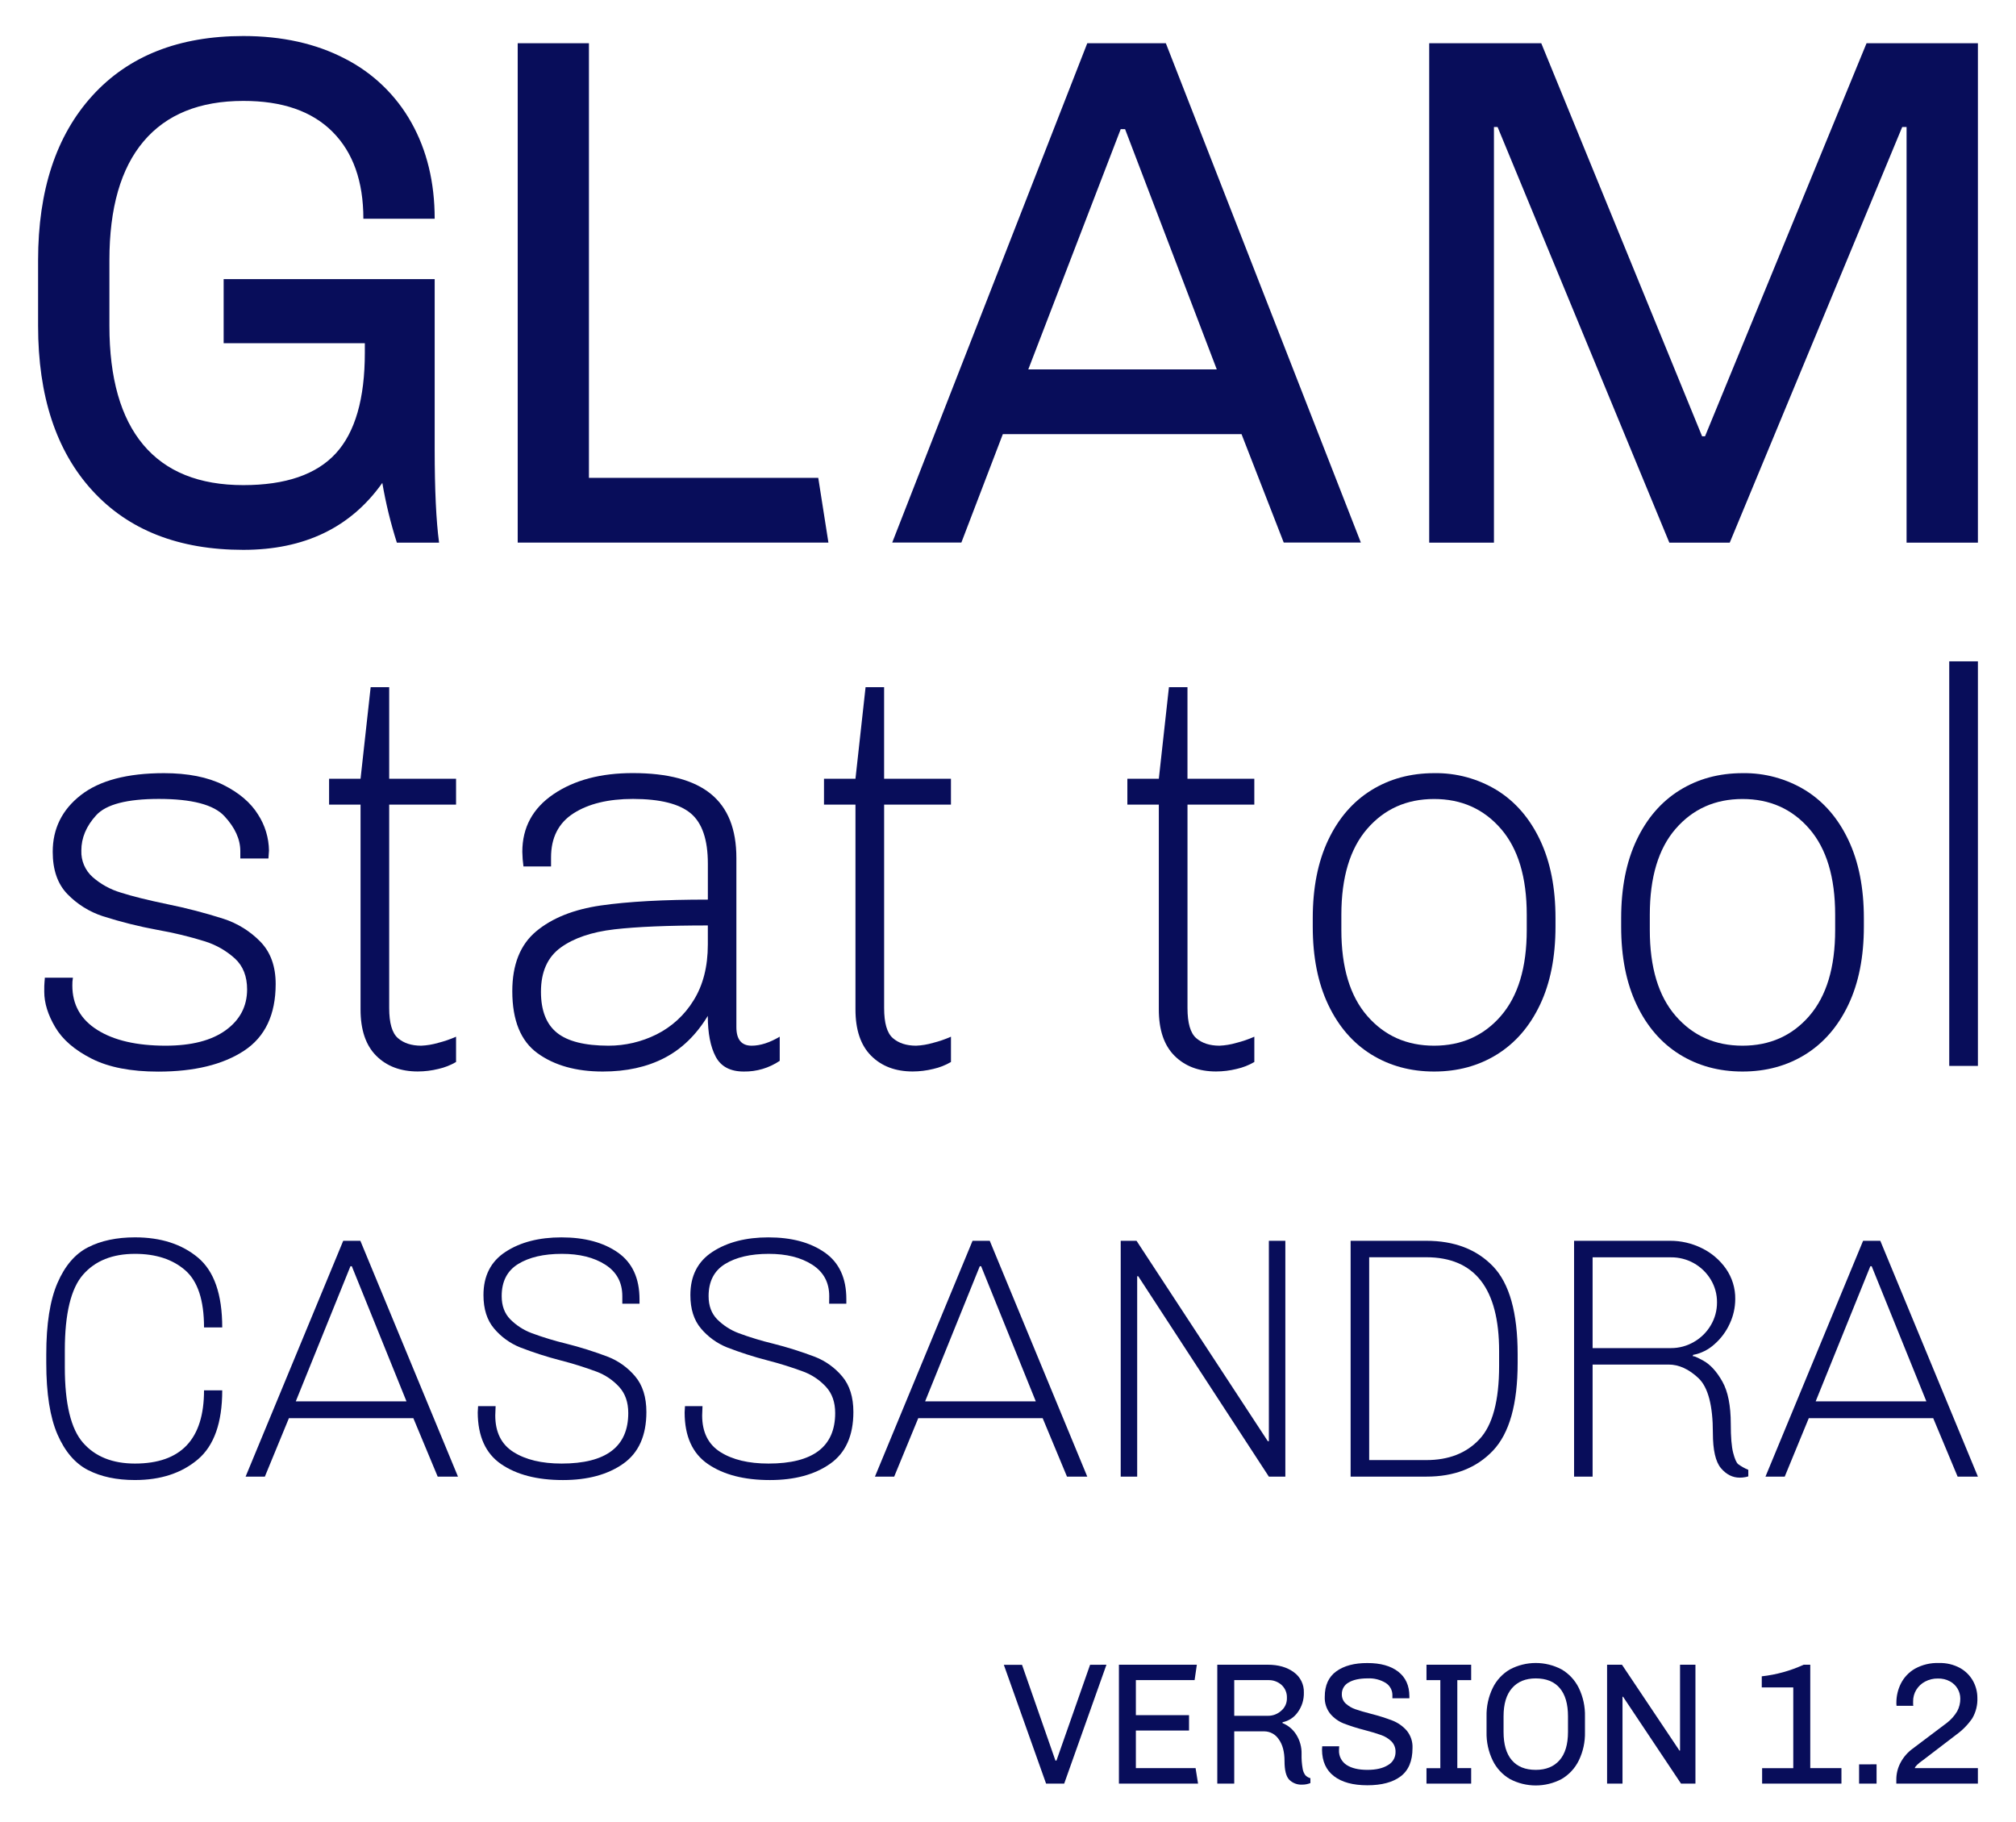
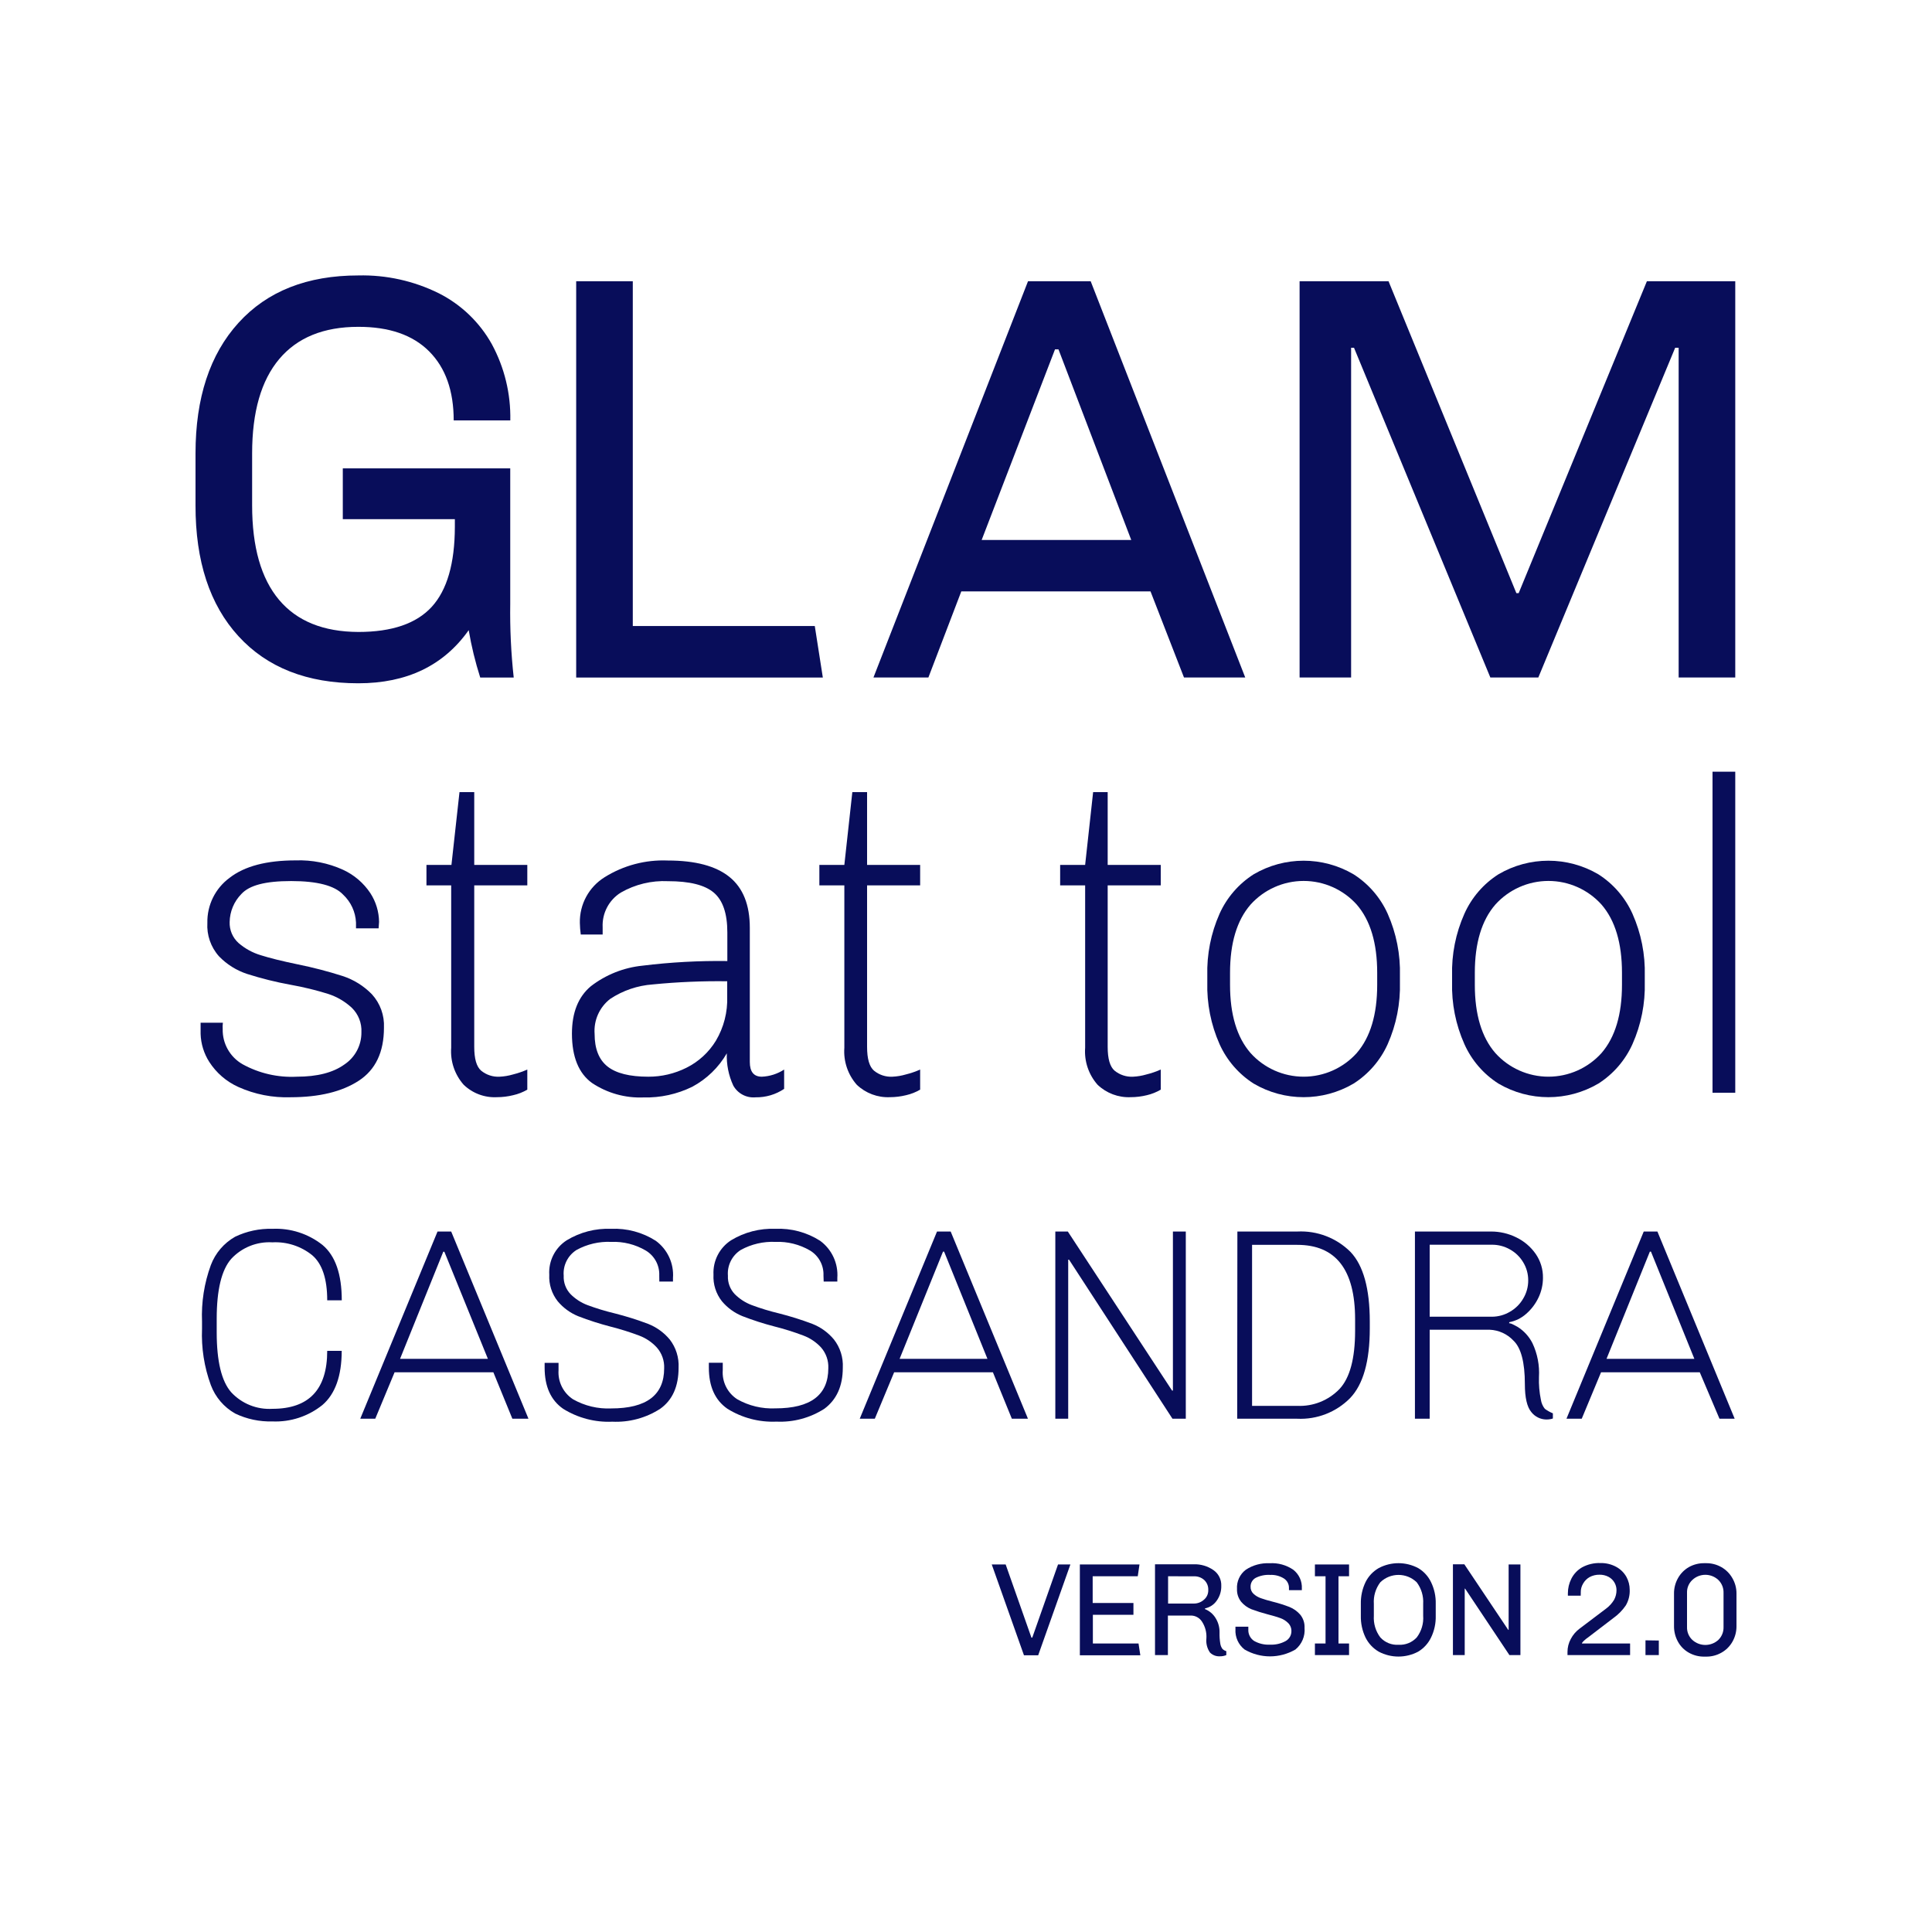
- <svg xmlns="http://www.w3.org/2000/svg" id="Livello_1" data-name="Livello 1" viewBox="0 0 979.01 884.3">
+ <svg xmlns="http://www.w3.org/2000/svg" id="Livello_1" data-name="Livello 1" viewBox="0 0 300 300">
  <defs>
    <style>.cls-1{fill:#080d5a;}</style>
  </defs>
-   <path class="cls-1" d="M35.13,478.52q0,13.91,12.15,21.55t33.14,7.64q18.83,0,29.19-7.5T120,480.43q0-9.56-5.87-15a39.09,39.09,0,0,0-14.46-8.32,183.39,183.39,0,0,0-23.05-5.59,215.43,215.43,0,0,1-26.73-6.69,42.16,42.16,0,0,1-17.2-10.77q-7.09-7.37-7.09-20.46,0-16.92,13.65-27.56T79.6,375.39q17.46,0,28.91,5.73t16.79,14.33A33,33,0,0,1,130.62,413l-.27,3.82H116.7v-3.55q0-8.73-7.77-17.05t-31.78-8.32q-23.19,0-30.43,7.92T39.5,413A16.41,16.41,0,0,0,45,425.86a36.47,36.47,0,0,0,13.63,7.51Q66.78,436,81.23,439a259.94,259.94,0,0,1,27.28,7.09,44,44,0,0,1,18,11.19q7.36,7.63,7.36,20.46,0,22.37-15.41,32.46t-41.6,10.1q-19.93,0-32.34-6.28T26.81,498.71q-5.32-9-5.32-17.19c0-2.18,0-3.82.14-4.91s.13-1.73.13-1.91H35.41A19.79,19.79,0,0,0,35.13,478.52Z" />
-   <path class="cls-1" d="M212.88,519a42,42,0,0,1-10,1.23q-12.56,0-20.19-7.64T175.09,490V390.67H159.81V378.12h15.28L180,333.65h9v44.47h32.47v12.55H189v98.76q0,10.92,4.23,14.6t11.32,3.68a34.3,34.3,0,0,0,8.19-1.36,54.2,54.2,0,0,0,8.73-3v12.28A29.74,29.74,0,0,1,212.88,519Z" />
-   <path class="cls-1" d="M365,507.71q6.29,0,13.65-4.37v11.73a30.35,30.35,0,0,1-17.47,5.19q-9.81,0-13.63-7.23t-3.83-19.78q-8.44,13.9-21.14,20.46t-29.87,6.55q-19.38,0-31.65-8.87t-12.28-30.14q0-19.38,11.6-29.06t31.37-12.55q19.79-2.86,52-2.86V419.32q0-17.46-8.32-24.42t-28-7q-18,0-28.92,7t-10.91,21.41v4.37H254.2a58.47,58.47,0,0,1-.55-7.09q0-17.73,15.15-28t38.6-10.23q25.37,0,37.79,10.1t12.41,31.1v82.12Q357.6,507.71,365,507.71Zm-66.7-56.48q-16.5,1.92-26.05,8.87t-9.55,21.42q0,13.65,7.77,19.91t25,6.28a52,52,0,0,0,23.32-5.46,44.2,44.2,0,0,0,18-16.5q6.94-11.06,6.95-27.15v-9.27Q314.76,449.33,298.26,451.23Z" />
-   <path class="cls-1" d="M453.22,519a42,42,0,0,1-10,1.23q-12.56,0-20.19-7.64T415.43,490V390.67H400.15V378.12h15.28l4.91-44.47h9v44.47h32.46v12.55H429.35v98.76q0,10.92,4.23,14.6t11.31,3.68a34.22,34.22,0,0,0,8.19-1.36,54.2,54.2,0,0,0,8.73-3v12.28A29.74,29.74,0,0,1,453.22,519Z" />
-   <path class="cls-1" d="M600.54,519a42,42,0,0,1-10,1.23q-12.55,0-20.19-7.64T562.75,490V390.67H547.47V378.12h15.28l4.91-44.47h9v44.47h32.46v12.55H576.67v98.76q0,10.92,4.22,14.6t11.32,3.68a34.3,34.3,0,0,0,8.19-1.36,54.2,54.2,0,0,0,8.73-3v12.28A29.74,29.74,0,0,1,600.54,519Z" />
-   <path class="cls-1" d="M665.87,511.94q-13.36-8.32-20.87-24.15t-7.5-37.92v-4.09q0-22.09,7.5-37.92t20.87-24.15q13.36-8.31,30.56-8.32A56.68,56.68,0,0,1,727,383.71q13.37,8.32,20.88,24.15t7.5,37.92v4.09q0,22.1-7.5,37.92T727,511.94q-13.38,8.32-30.55,8.32T665.87,511.94Zm63-18.69q12.55-14.46,12.55-41.74v-7.37q0-27.27-12.55-41.74t-32.46-14.46q-19.92,0-32.46,14.46t-12.56,41.74v7.37q0,27.28,12.56,41.74t32.46,14.46Q716.34,507.71,728.89,493.25Z" />
-   <path class="cls-1" d="M815.64,511.94q-13.36-8.32-20.87-24.15t-7.5-37.92v-4.09q0-22.09,7.5-37.92t20.87-24.15q13.36-8.31,30.56-8.32a56.68,56.68,0,0,1,30.55,8.32q13.37,8.32,20.87,24.15t7.51,37.92v4.09q0,22.1-7.51,37.92t-20.87,24.15q-13.38,8.32-30.55,8.32T815.64,511.94Zm63-18.69q12.55-14.46,12.55-41.74v-7.37q0-27.27-12.55-41.74T846.2,387.94q-19.92,0-32.47,14.46t-12.55,41.74v7.37q0,27.28,12.55,41.74t32.47,14.46Q866.11,507.71,878.66,493.25Z" />
-   <path class="cls-1" d="M946.59,517.53V321.1h13.92V517.53Z" />
-   <path class="cls-1" d="M96.07,708.6q-11.83,10-30.54,10-13.37,0-22.79-4.84T27.89,696.41q-5.41-12.51-5.42-34.55v-4.33q0-22,5.42-34.56t14.85-17.36q9.43-4.83,22.79-4.84,18.87,0,30.63,9.85t11.76,33.89H99.08q0-19.86-9.18-27.8t-24.37-7.93q-16.37,0-25.2,10.11t-8.85,36.63v8.35q0,26.53,8.85,36.63t25.2,10.1q33.56,0,33.55-35.55h8.84Q107.92,698.59,96.07,708.6Z" />
-   <path class="cls-1" d="M200.73,688.57H140.3l-11.68,28.37h-9.35l47.41-114.5H175l47.4,114.5h-9.85Zm-57.09-8.18h53.75L170.85,614.8h-.67Z" />
-   <path class="cls-1" d="M302.21,629.32q0-10-8.26-15.28t-21.12-5.26q-13.18,0-21.2,4.93t-8,15.61q0,7,4.18,11.26a29,29,0,0,0,10.35,6.68,145.82,145.82,0,0,0,16.69,5.09,184,184,0,0,1,20.44,6.43,33,33,0,0,1,13.19,9.51q5.41,6.44,5.42,17.27,0,17.19-11.26,25.12t-29.29,7.93q-18.7,0-30-7.75t-11.35-25.13l.17-3h8.51l-.17,4.5q0,12.19,8.85,17.78t23.36,5.59q32.38,0,32.38-24.53,0-7.85-4.42-12.69A28.49,28.49,0,0,0,289.77,666a176,176,0,0,0-17.61-5.51,175.61,175.61,0,0,1-19.69-6.34,32.28,32.28,0,0,1-12.52-9.1q-5.17-6.09-5.17-16.27,0-14,10.76-21t27.12-7q16.88,0,27.38,7.35t10.52,22.7V633h-8.35Z" />
-   <path class="cls-1" d="M402.69,629.32q0-10-8.26-15.28t-21.12-5.26q-13.19,0-21.2,4.93t-8,15.61q0,7,4.18,11.26a29.18,29.18,0,0,0,10.35,6.68,145.82,145.82,0,0,0,16.69,5.09,184,184,0,0,1,20.44,6.43A33,33,0,0,1,409,668.29q5.42,6.44,5.42,17.27,0,17.19-11.26,25.12t-29.29,7.93q-18.7,0-30.05-7.75t-11.35-25.13l.17-3h8.51l-.17,4.5q0,12.19,8.85,17.78t23.37,5.59q32.39,0,32.38-24.53,0-7.85-4.43-12.69A28.49,28.49,0,0,0,390.25,666a176.57,176.57,0,0,0-17.6-5.51,175.2,175.2,0,0,1-19.7-6.34,32.28,32.28,0,0,1-12.52-9.1q-5.18-6.09-5.17-16.27,0-14,10.77-21t27.12-7q16.86,0,27.37,7.35T411,630.82V633h-8.35Z" />
-   <path class="cls-1" d="M506.34,688.57H445.92l-11.68,28.37h-9.35l47.4-114.5h8.35L528,716.94h-9.85Zm-57.08-8.18H503L476.46,614.8h-.66Z" />
-   <path class="cls-1" d="M616.18,716.94l-63.44-97.3h-.5v97.3h-8V602.44h7.68l63.76,97.31h.51V602.44h8v114.5Z" />
-   <path class="cls-1" d="M655.89,602.44h36.72q20.53,0,32.46,12.44T737,657.53v4.17q0,30-12,42.64t-32.38,12.6H655.89Zm62.59,96.31Q728,688.58,728,663.2V656q0-45.56-35.39-45.57H664.9v98.48h27.71Q709,708.93,718.48,698.75Z" />
-   <path class="cls-1" d="M847.5,717.2a13.23,13.23,0,0,1-2.67.24c-3.45,0-6.48-1.52-9.09-4.59s-3.93-8.76-3.93-17.1q0-20-7-26.62c-4.68-4.4-9.51-6.6-14.53-6.6H773.4v54.41h-9V602.44H811A34.4,34.4,0,0,1,826.39,606a30.75,30.75,0,0,1,11.77,10,25.11,25.11,0,0,1,4.51,14.77A28.29,28.29,0,0,1,840,642.67a29.51,29.51,0,0,1-7.43,10,21.23,21.23,0,0,1-10.43,5.18v.83c0-.55,1.69.11,5.09,2s6.45,5.26,9.18,10.09,4.09,11.72,4.09,20.61q0,9.52,1.16,14t2.43,5.51a23,23,0,0,0,4.92,2.75v3.17A8.54,8.54,0,0,1,847.5,717.2Zm-24.86-65.68a22.27,22.27,0,0,0,8.17-8.1,21.39,21.39,0,0,0,3-11.1,21,21,0,0,0-3-11,22.32,22.32,0,0,0-19.36-10.85H773.4v44.07h38.05A21.93,21.93,0,0,0,822.64,651.52Z" />
-   <path class="cls-1" d="M938.81,688.57H878.38L866.7,716.94h-9.35l47.41-114.5h8.35l47.4,114.5h-9.85Zm-57.08-8.18h53.75L908.93,614.8h-.66Z" />
-   <path class="cls-1" d="M537.31,808.27,516.79,866H508l-20.52-57.69h8.83l16.23,46.5h.5l16.32-46.5Z" />
-   <path class="cls-1" d="M581.21,808.27l-1.09,7.48H551.6v17h25.82v7.48H551.6v18.25h29L581.8,866H543.37V808.27Z" />
-   <path class="cls-1" d="M628.27,811.88a11.65,11.65,0,0,1,4.91,9.93,15.43,15.43,0,0,1-3,9.58,11.88,11.88,0,0,1-7.36,4.8v.42a14.11,14.11,0,0,1,6.64,5.55,16.83,16.83,0,0,1,2.61,9.5,35.46,35.46,0,0,0,.51,7,7.17,7.17,0,0,0,1.34,3.28,5.37,5.37,0,0,0,2.44,1.43v2.36a10.46,10.46,0,0,1-4,.76,8.26,8.26,0,0,1-6.3-2.4q-2.26-2.4-2.27-9,0-6.81-2.82-10.64a8.45,8.45,0,0,0-7-3.83H599.37V866h-8.23V808.27h24.55Q623.35,808.27,628.27,811.88Zm-28.9,3.87v17.32h16.41a9.39,9.39,0,0,0,6.38-2.43,7.74,7.74,0,0,0,2.79-6.06v-.34a8.06,8.06,0,0,0-2.53-6.09,9.24,9.24,0,0,0-6.64-2.4Z" />
-   <path class="cls-1" d="M679,811.63q5.41,4.2,5.42,11.94v1h-8.24v-1.26a7,7,0,0,0-3.28-6.22,15.35,15.35,0,0,0-8.66-2.19q-6,0-9.3,2a6.25,6.25,0,0,0-3.32,5.67,6,6,0,0,0,1.89,4.55,13.57,13.57,0,0,0,4.71,2.77q2.84,1,7.78,2.27a89.94,89.94,0,0,1,10.35,3.28,17.9,17.9,0,0,1,6.77,4.79,12.41,12.41,0,0,1,2.82,8.5q0,9.42-5.76,13.75T664,866.8q-10.44,0-16.19-4.41T642,849.56l.09-1.68h8.24l-.08,1.76a8.1,8.1,0,0,0,3.66,7.28q3.65,2.4,10.13,2.4,6.32,0,10-2.32a7.14,7.14,0,0,0,3.66-6.35,7,7,0,0,0-2-5.17,13.51,13.51,0,0,0-5-3.07c-2-.73-4.69-1.54-8.11-2.44a91.79,91.79,0,0,1-10.09-3.19,16.54,16.54,0,0,1-6.48-4.67,12.35,12.35,0,0,1-2.69-8.28q0-8.33,5.63-12.37t15.06-4Q673.56,807.43,679,811.63Z" />
-   <path class="cls-1" d="M714.43,808.27v7.48H707.7v42.72h6.73V866h-21.7v-7.49h6.72V815.75h-6.72v-7.48Z" />
-   <path class="cls-1" d="M758.33,810.54a21.24,21.24,0,0,1,8.36,9,30,30,0,0,1,3,13.84v7.57a29.91,29.91,0,0,1-3,13.83,21.21,21.21,0,0,1-8.36,9,26.82,26.82,0,0,1-25.07,0,21.09,21.09,0,0,1-8.36-9,30,30,0,0,1-3-13.83v-7.57a30.08,30.08,0,0,1,3-13.84,21.12,21.12,0,0,1,8.36-9,26.82,26.82,0,0,1,25.07,0Zm-24.05,9.08c-2.76,3.14-4.12,7.71-4.12,13.71v7.57c0,6,1.32,10.57,4,13.71s6.54,4.71,11.64,4.71q7.41,0,11.53-4.67t4.12-13.75v-7.57q0-9-4-13.71t-11.66-4.71Q738.4,814.91,734.28,819.62Z" />
-   <path class="cls-1" d="M823.34,808.27V866h-7l-28.17-42.22-.25.09V866h-7.49V808.27h7.23L815.6,850l.26-.08V808.27Z" />
-   <path class="cls-1" d="M879.1,858.47h15.14V866H855.72v-7.49h15.13V819.28h-15.3V813.9a66.08,66.08,0,0,0,20.35-5.63h3.2Z" />
-   <path class="cls-1" d="M911.3,856.62V866h-8.49v-9.34Z" />
-   <path class="cls-1" d="M951.84,809.86a16.34,16.34,0,0,1,6.31,6.31,16.87,16.87,0,0,1,2.1,8.16,18.25,18.25,0,0,1-2.44,9.92,32.25,32.25,0,0,1-7.82,8l-16.06,12.28a22.05,22.05,0,0,0-3,2.4c-.7.7-1.05,1.22-1.05,1.55h30.62V866H920.89v-2a17.29,17.29,0,0,1,2.06-8.2,19.9,19.9,0,0,1,5.76-6.69l16.74-12.61a19.92,19.92,0,0,0,5-5.63,12.72,12.72,0,0,0,1.51-6.14,9.51,9.51,0,0,0-5-8.37,11.65,11.65,0,0,0-5.88-1.39,12.73,12.73,0,0,0-6.27,1.51,11.15,11.15,0,0,0-4.24,4,10.57,10.57,0,0,0-1.52,5.55v1.18a4.17,4.17,0,0,0,.09,1H921l-.08-.84v-.68a20.66,20.66,0,0,1,2.19-9.29,17.33,17.33,0,0,1,6.81-7.19,22.41,22.41,0,0,1,11.69-2.77A20.18,20.18,0,0,1,951.84,809.86Z" />
-   <path class="cls-1" d="M167.45,28.45a77,77,0,0,1,32.34,31.1q11.29,20.15,11.3,46.65H176.46q0-27.21-15-42.23T118.15,49q-31.8,0-48.41,19.62T53.13,126.35v31.8q0,38.17,16.43,57.78t48.59,19.61q30.75,0,44.89-15.37t14.13-48.95v-4.59H108.61v-31.1H211.09v82.7q0,29.34,2.13,45.23h-20.5a214.69,214.69,0,0,1-7.06-29q-23,32.5-67.51,32.51-47,0-73.33-28.81t-26.32-80v-31.8q0-50.89,26.32-79.87t73.33-29Q146.43,17.5,167.45,28.45Z" />
-   <path class="cls-1" d="M286,21V232H397.36l4.94,31.45H251.41V21Z" />
-   <path class="cls-1" d="M566.16,21l94.7,242.43H623.41l-20.5-52.65H487l-20.14,52.65H433.28L528,21Zm-19.8,41.7h-2.12L499.36,179.35h91.53Z" />
-   <path class="cls-1" d="M960.51,21V263.46H925.87V61.67h-2.12L840,263.46H810.66L727.26,61.67h-1.77V263.46H694.05V21h54.42l78.1,190.83H828L906.43,21Z" />
+   <path class="cls-1" d="M166.21,242.93l-5,14.1H159l-5-14.1h2.16l4,11.36h.13l4-11.36Z" />
+   <path class="cls-1" d="M176.94,242.93l-.27,1.83h-7v4.15H176v1.83h-6.3v4.46h7.09l.28,1.83h-9.39v-14.1Z" />
+   <path class="cls-1" d="M188.43,243.81a2.84,2.84,0,0,1,1.21,2.43,3.79,3.79,0,0,1-.73,2.34,2.91,2.91,0,0,1-1.8,1.17v.11a3.41,3.41,0,0,1,1.62,1.35,4.08,4.08,0,0,1,.64,2.32,9.05,9.05,0,0,0,.12,1.71,1.84,1.84,0,0,0,.33.8,1.35,1.35,0,0,0,.6.35V257a2.43,2.43,0,0,1-1,.19,2,2,0,0,1-1.54-.59,3.26,3.26,0,0,1-.55-2.21,4.26,4.26,0,0,0-.69-2.59,2.05,2.05,0,0,0-1.72-.94h-3.57V257h-2v-14.1h6A5.1,5.1,0,0,1,188.43,243.81Zm-7.05.95V249h4a2.32,2.32,0,0,0,1.56-.59,1.87,1.87,0,0,0,.68-1.48v-.09a2,2,0,0,0-.61-1.48,2.24,2.24,0,0,0-1.63-.59Z" />
+   <path class="cls-1" d="M200.82,243.75a3.47,3.47,0,0,1,1.33,2.92v.25h-2v-.31a1.71,1.71,0,0,0-.81-1.52,3.71,3.71,0,0,0-2.11-.54A4.45,4.45,0,0,0,195,245a1.52,1.52,0,0,0-.81,1.38,1.42,1.42,0,0,0,.46,1.11,3.19,3.19,0,0,0,1.15.68c.46.17,1.09.35,1.9.56a21.5,21.5,0,0,1,2.53.8,4.37,4.37,0,0,1,1.65,1.17,3,3,0,0,1,.69,2.07,3.91,3.91,0,0,1-1.41,3.36,7.84,7.84,0,0,1-7.91,0,3.7,3.7,0,0,1-1.41-3.13l0-.41h2l0,.43a2,2,0,0,0,.89,1.78,4.51,4.51,0,0,0,2.48.58,4.58,4.58,0,0,0,2.43-.56,1.75,1.75,0,0,0,.89-1.55A1.73,1.73,0,0,0,200,252a3.27,3.27,0,0,0-1.21-.75c-.49-.18-1.15-.37-2-.59a25.87,25.87,0,0,1-2.47-.78,4.14,4.14,0,0,1-1.58-1.14,3,3,0,0,1-.66-2,3.47,3.47,0,0,1,1.38-3,6.17,6.17,0,0,1,3.68-1A5.83,5.83,0,0,1,200.82,243.75Z" />
+   <path class="cls-1" d="M209.48,242.93v1.83h-1.64V255.2h1.64V257h-5.3V255.2h1.65V244.76h-1.65v-1.83Z" />
+   <path class="cls-1" d="M220.21,243.49a5.07,5.07,0,0,1,2,2.18,7.32,7.32,0,0,1,.73,3.38v1.85a7.29,7.29,0,0,1-.73,3.38,5.15,5.15,0,0,1-2,2.19,6.54,6.54,0,0,1-6.12,0,5.23,5.23,0,0,1-2.05-2.19,7.42,7.42,0,0,1-.73-3.38v-1.85a7.45,7.45,0,0,1,.73-3.38,5.15,5.15,0,0,1,2.05-2.18,6.54,6.54,0,0,1,6.12,0Zm-5.88,2.21a5,5,0,0,0-1,3.35v1.85a5.05,5.05,0,0,0,1,3.35,3.52,3.52,0,0,0,2.85,1.15,3.55,3.55,0,0,0,2.81-1.14,4.94,4.94,0,0,0,1-3.36v-1.85a5.07,5.07,0,0,0-1-3.35,4.06,4.06,0,0,0-5.66,0Z" />
+   <path class="cls-1" d="M236.09,242.93V257h-1.71l-6.88-10.32-.06,0V257h-1.83v-14.1h1.77l6.82,10.19.06,0V242.93Z" />
+   <path class="cls-1" d="M251,243.32a4,4,0,0,1,1.55,1.54,4.16,4.16,0,0,1,.51,2,4.45,4.45,0,0,1-.6,2.42,7.69,7.69,0,0,1-1.91,1.95l-3.92,3a5.24,5.24,0,0,0-.73.59c-.17.17-.26.29-.26.38h7.48V257H243.4v-.5a4.19,4.19,0,0,1,.51-2,4.74,4.74,0,0,1,1.4-1.63l4.09-3.09a4.79,4.79,0,0,0,1.24-1.37,3.14,3.14,0,0,0,.37-1.5,2.34,2.34,0,0,0-1.22-2.05,2.88,2.88,0,0,0-1.43-.34,3.15,3.15,0,0,0-1.53.37,2.68,2.68,0,0,0-1,1,2.55,2.55,0,0,0-.37,1.36v.28a.83.83,0,0,0,0,.25h-2l0-.21v-.16a5,5,0,0,1,.54-2.27,4.24,4.24,0,0,1,1.66-1.76,5.53,5.53,0,0,1,2.86-.67A4.87,4.87,0,0,1,251,243.32Z" />
+   <path class="cls-1" d="M257.58,254.74V257h-2.07v-2.29Z" />
+   <path class="cls-1" d="M267.29,243.34a4.53,4.53,0,0,1,1.71,1.71,4.68,4.68,0,0,1,.64,2.44v5a4.79,4.79,0,0,1-.62,2.42,4.45,4.45,0,0,1-1.69,1.7,4.7,4.7,0,0,1-2.42.63h-.26a4.74,4.74,0,0,1-2.44-.63,4.36,4.36,0,0,1-1.67-1.71,4.92,4.92,0,0,1-.6-2.41v-5a4.79,4.79,0,0,1,.63-2.46,4.52,4.52,0,0,1,1.69-1.7,4.82,4.82,0,0,1,2.39-.6h.26A4.71,4.71,0,0,1,267.29,243.34Zm-4.51,2a2.6,2.6,0,0,0-.82,2v5.3a2.63,2.63,0,0,0,.82,2,3,3,0,0,0,4.05,0,2.68,2.68,0,0,0,.8-2v-5.3a2.68,2.68,0,0,0-.8-2,2.95,2.95,0,0,0-4.05,0Z" />
+   <path class="cls-1" d="M34.58,159.78a6.13,6.13,0,0,0,3.08,5.47,15.74,15.74,0,0,0,8.41,1.94q4.78,0,7.41-1.9a5.92,5.92,0,0,0,2.64-5,4.94,4.94,0,0,0-1.49-3.8A9.83,9.83,0,0,0,51,154.35a47.33,47.33,0,0,0-5.85-1.43,54.25,54.25,0,0,1-6.79-1.69A10.7,10.7,0,0,1,34,148.49a7.15,7.15,0,0,1-1.8-5.19,8.46,8.46,0,0,1,3.46-7q3.47-2.7,10.25-2.7a16.38,16.38,0,0,1,7.34,1.45,10.21,10.21,0,0,1,4.26,3.64,8.37,8.37,0,0,1,1.35,4.46l-.07,1H55.28v-.9a6.33,6.33,0,0,0-2-4.33c-1.31-1.4-4-2.11-8.07-2.11s-6.49.67-7.72,2a6.36,6.36,0,0,0-1.83,4.36,4.19,4.19,0,0,0,1.38,3.26,9.36,9.36,0,0,0,3.47,1.9q2.07.66,5.74,1.42a66,66,0,0,1,6.93,1.8,11.17,11.17,0,0,1,4.57,2.84,7.18,7.18,0,0,1,1.87,5.19q0,5.69-3.92,8.24t-10.55,2.56A18.24,18.24,0,0,1,37,168.78a10.48,10.48,0,0,1-4.5-3.88,8.58,8.58,0,0,1-1.35-4.36c0-.55,0-1,0-1.24s0-.44,0-.49h3.46A4.87,4.87,0,0,0,34.58,159.78Z" />
+   <path class="cls-1" d="M79.69,170.06a10.47,10.47,0,0,1-2.52.31A6.93,6.93,0,0,1,72,168.44a7.82,7.82,0,0,1-1.94-5.75V137.48H66.22V134.3H70.1L71.35,123h2.29V134.3h8.24v3.18H73.64v25.07c0,1.85.35,3.08,1.07,3.7a4.17,4.17,0,0,0,2.87.94,8.81,8.81,0,0,0,2.08-.35,13.9,13.9,0,0,0,2.22-.76v3.12A7.7,7.7,0,0,1,79.69,170.06Z" />
+   <path class="cls-1" d="M118.3,167.19a6.88,6.88,0,0,0,3.46-1.11v3a7.7,7.7,0,0,1-4.43,1.31,3.58,3.58,0,0,1-3.47-1.83,10.92,10.92,0,0,1-1-5,13.64,13.64,0,0,1-5.36,5.19,16.29,16.29,0,0,1-7.58,1.66,13.42,13.42,0,0,1-8-2.25q-3.1-2.25-3.11-7.65,0-4.91,2.94-7.37a15.72,15.72,0,0,1,8-3.19,96.82,96.82,0,0,1,13.19-.72v-4.44c0-2.95-.7-5-2.11-6.19s-3.77-1.77-7.1-1.77a13.43,13.43,0,0,0-7.33,1.77A6,6,0,0,0,93.58,144v1.11h-3.4a15.76,15.76,0,0,1-.14-1.8,8.15,8.15,0,0,1,3.85-7.1,17.12,17.12,0,0,1,9.79-2.59c4.3,0,7.49.85,9.6,2.56s3.15,4.34,3.15,7.89V164.9C116.43,166.43,117.05,167.19,118.3,167.19Zm-16.93-14.33a13.76,13.76,0,0,0-6.62,2.25,6.28,6.28,0,0,0-2.42,5.43q0,3.47,2,5.06t6.34,1.59a13.11,13.11,0,0,0,5.92-1.39,11.2,11.2,0,0,0,4.57-4.19,12.61,12.61,0,0,0,1.76-6.88v-2.36A103.92,103.92,0,0,0,101.37,152.86Z" />
+   <path class="cls-1" d="M140.7,170.06a10.61,10.61,0,0,1-2.53.31,7,7,0,0,1-5.13-1.93,7.82,7.82,0,0,1-1.93-5.75V137.48h-3.88V134.3h3.88L132.35,123h2.29V134.3h8.24v3.18h-8.24v25.07c0,1.85.35,3.08,1.07,3.7a4.17,4.17,0,0,0,2.87.94,8.81,8.81,0,0,0,2.08-.35,13.24,13.24,0,0,0,2.22-.76v3.12A7.63,7.63,0,0,1,140.7,170.06Z" />
+   <path class="cls-1" d="M178.09,170.06a10.61,10.61,0,0,1-2.53.31,7,7,0,0,1-5.13-1.93,7.82,7.82,0,0,1-1.93-5.75V137.48h-3.88V134.3h3.88L169.74,123H172V134.3h8.24v3.18H172v25.07c0,1.85.35,3.08,1.07,3.7a4.19,4.19,0,0,0,2.87.94,8.81,8.81,0,0,0,2.08-.35,13.24,13.24,0,0,0,2.22-.76v3.12A7.63,7.63,0,0,1,178.09,170.06Z" />
+   <path class="cls-1" d="M194.67,168.26a14.14,14.14,0,0,1-5.3-6.13,22.25,22.25,0,0,1-1.9-9.62v-1a22.25,22.25,0,0,1,1.9-9.62,14.14,14.14,0,0,1,5.3-6.13,15.31,15.31,0,0,1,15.51,0,14.14,14.14,0,0,1,5.3,6.13,22.25,22.25,0,0,1,1.9,9.62v1a22.25,22.25,0,0,1-1.9,9.62,14.14,14.14,0,0,1-5.3,6.13,15.31,15.31,0,0,1-15.51,0Zm16-4.74q3.18-3.68,3.18-10.6v-1.86q0-6.93-3.18-10.6a11.09,11.09,0,0,0-16.48,0q-3.19,3.67-3.19,10.6v1.86q0,6.93,3.19,10.6a11.09,11.09,0,0,0,16.48,0Z" />
+   <path class="cls-1" d="M232.68,168.26a14.06,14.06,0,0,1-5.29-6.13,22.1,22.1,0,0,1-1.91-9.62v-1a22.1,22.1,0,0,1,1.91-9.62,14.06,14.06,0,0,1,5.29-6.13,15.31,15.31,0,0,1,15.51,0,14.14,14.14,0,0,1,5.3,6.13,22.24,22.24,0,0,1,1.91,9.62v1a22.24,22.24,0,0,1-1.91,9.62,14.14,14.14,0,0,1-5.3,6.13,15.31,15.31,0,0,1-15.51,0Zm16-4.74q3.18-3.68,3.18-10.6v-1.86q0-6.93-3.18-10.6a11.09,11.09,0,0,0-16.48,0q-3.19,3.67-3.19,10.6v1.86q0,6.93,3.19,10.6a11.09,11.09,0,0,0,16.48,0Z" />
+   <path class="cls-1" d="M265.92,169.68V119.83h3.53v49.85Z" />
+   <path class="cls-1" d="M50.05,218.18a11.63,11.63,0,0,1-7.75,2.54,12.57,12.57,0,0,1-5.79-1.23,8.5,8.5,0,0,1-3.77-4.41,22.71,22.71,0,0,1-1.37-8.76v-1.11a22.8,22.8,0,0,1,1.37-8.77,8.52,8.52,0,0,1,3.77-4.4,12.57,12.57,0,0,1,5.79-1.23,11.68,11.68,0,0,1,7.77,2.5c2,1.67,3,4.53,3,8.6H50.81q0-5-2.33-7a9.07,9.07,0,0,0-6.18-2,8.06,8.06,0,0,0-6.4,2.57q-2.25,2.57-2.25,9.3v2.11q0,6.74,2.25,9.3a8.06,8.06,0,0,0,6.4,2.57q8.51,0,8.51-9h2.25C53.06,213.64,52.05,216.48,50.05,218.18Z" />
+   <path class="cls-1" d="M76.61,213.09H61.27l-3,7.21H55.94l12-29.07h2.12l12,29.07h-2.5ZM62.12,211H75.76L69,194.37h-.17Z" />
+   <path class="cls-1" d="M102.37,198.05a4.31,4.31,0,0,0-2.1-3.87,9.81,9.81,0,0,0-5.36-1.34,10.23,10.23,0,0,0-5.38,1.25,4.31,4.31,0,0,0-2,4,3.89,3.89,0,0,0,1.06,2.86,7.38,7.38,0,0,0,2.62,1.7,37.07,37.07,0,0,0,4.24,1.29,47.78,47.78,0,0,1,5.19,1.63A8.37,8.37,0,0,1,104,208a6.6,6.6,0,0,1,1.37,4.38q0,4.36-2.86,6.38a12.62,12.62,0,0,1-7.43,2,13.3,13.3,0,0,1-7.63-2q-2.88-2-2.88-6.38l0-.76h2.16l0,1.14a5,5,0,0,0,2.25,4.52,11,11,0,0,0,5.93,1.42q8.22,0,8.22-6.23a4.58,4.58,0,0,0-1.13-3.22,7.06,7.06,0,0,0-2.75-1.86,41.81,41.81,0,0,0-4.47-1.4,45.32,45.32,0,0,1-5-1.61,8.16,8.16,0,0,1-3.17-2.31,6.15,6.15,0,0,1-1.32-4.13A5.93,5.93,0,0,1,88,192.59a12.32,12.32,0,0,1,6.88-1.78,11.92,11.92,0,0,1,6.95,1.86,6.57,6.57,0,0,1,2.67,5.77V199h-2.12Z" />
+   <path class="cls-1" d="M127.87,198.05a4.32,4.32,0,0,0-2.09-3.87,9.85,9.85,0,0,0-5.37-1.34,10.23,10.23,0,0,0-5.38,1.25,4.33,4.33,0,0,0-2,4,3.89,3.89,0,0,0,1.06,2.86,7.43,7.43,0,0,0,2.63,1.7,36.19,36.19,0,0,0,4.23,1.29,47.78,47.78,0,0,1,5.19,1.63,8.31,8.31,0,0,1,3.35,2.42,6.55,6.55,0,0,1,1.38,4.38c0,2.91-1,5-2.86,6.38a12.68,12.68,0,0,1-7.44,2,13.29,13.29,0,0,1-7.62-2q-2.88-2-2.88-6.38l0-.76h2.16l0,1.14a4.94,4.94,0,0,0,2.24,4.52,11,11,0,0,0,5.93,1.42q8.22,0,8.22-6.23a4.58,4.58,0,0,0-1.12-3.22,7.17,7.17,0,0,0-2.76-1.86,40.79,40.79,0,0,0-4.46-1.4,44.62,44.62,0,0,1-5-1.61,8.12,8.12,0,0,1-3.18-2.31,6.14,6.14,0,0,1-1.31-4.13,6,6,0,0,1,2.73-5.34,12.32,12.32,0,0,1,6.88-1.78,11.9,11.9,0,0,1,6.95,1.86,6.57,6.57,0,0,1,2.67,5.77V199h-2.12Z" />
+   <path class="cls-1" d="M154.18,213.09H138.84l-3,7.21H133.5l12-29.07h2.12l12,29.07h-2.5ZM139.69,211h13.64l-6.73-16.65h-.17Z" />
+   <path class="cls-1" d="M182.06,220.3,166,195.6h-.13v24.7h-2V191.23h1.94l16.19,24.7h.13v-24.7h2V220.3Z" />
+   <path class="cls-1" d="M192.14,191.23h9.32a10.91,10.91,0,0,1,8.24,3.16c2,2.1,3,5.71,3,10.82v1.06q0,7.64-3.06,10.83a10.81,10.81,0,0,1-8.21,3.2h-9.32ZM208,215.68q2.41-2.58,2.42-9v-1.82q0-11.57-9-11.56h-7v25h7A8.56,8.56,0,0,0,208,215.68Z" />
+   <path class="cls-1" d="M240.77,220.36a3.44,3.44,0,0,1-.68.06,3,3,0,0,1-2.31-1.16c-.66-.78-1-2.23-1-4.34,0-3.39-.6-5.65-1.78-6.76a5.36,5.36,0,0,0-3.69-1.68H222V220.3h-2.29V191.23h11.82a8.81,8.81,0,0,1,3.92.91,7.81,7.81,0,0,1,3,2.55,6.35,6.35,0,0,1,1.14,3.75,7.15,7.15,0,0,1-.67,3A7.72,7.72,0,0,1,237,204a5.48,5.48,0,0,1-2.65,1.31v.21q0-.21,1.29.51a6.4,6.4,0,0,1,2.33,2.56,10.81,10.81,0,0,1,1,5.23,15,15,0,0,0,.3,3.54,3,3,0,0,0,.61,1.4,5.8,5.8,0,0,0,1.25.7v.8A1.66,1.66,0,0,1,240.77,220.36Zm-6.31-16.67a5.6,5.6,0,0,0,2.07-2.06,5.42,5.42,0,0,0,.77-2.81,5.34,5.34,0,0,0-.77-2.8,5.49,5.49,0,0,0-2.05-2,5.6,5.6,0,0,0-2.86-.74H222v11.18h9.66A5.55,5.55,0,0,0,234.46,203.69Z" />
+   <path class="cls-1" d="M263.94,213.09H248.61l-3,7.21h-2.37l12-29.07h2.12l12,29.07H267ZM249.46,211H263.1l-6.74-16.65h-.17Z" />
+   <path class="cls-1" d="M68.16,45.55a19.48,19.48,0,0,1,8.21,7.89,23.83,23.83,0,0,1,2.87,11.84H70.45q0-6.9-3.81-10.72t-11-3.81q-8.07,0-12.28,5T39.15,70.4v8.07q0,9.69,4.17,14.66t12.33,5q7.82,0,11.39-3.9t3.59-12.42V80.62H53.23V72.73h26v21a92.48,92.48,0,0,0,.54,11.48h-5.2a53.26,53.26,0,0,1-1.79-7.36q-5.83,8.25-17.14,8.25-11.92,0-18.61-7.31T30.36,78.47V70.4q0-12.93,6.68-20.28t18.61-7.35A26.71,26.71,0,0,1,68.16,45.55Z" />
+   <path class="cls-1" d="M98.26,43.67V97.21h28.26l1.25,8H89.47V43.67Z" />
+   <path class="cls-1" d="M169.36,43.67l24,61.53h-9.51l-5.2-13.37H149.27l-5.11,13.37h-8.53l24-61.53Zm-5,10.58h-.54l-11.39,29.6h23.23Z" />
+   <path class="cls-1" d="M269.45,43.67V105.2h-8.79V54h-.54L238.87,105.2h-7.45L210.25,54h-.45V105.2h-8V43.67h13.81L235.46,92.1h.36l19.91-48.43Z" />
</svg>
